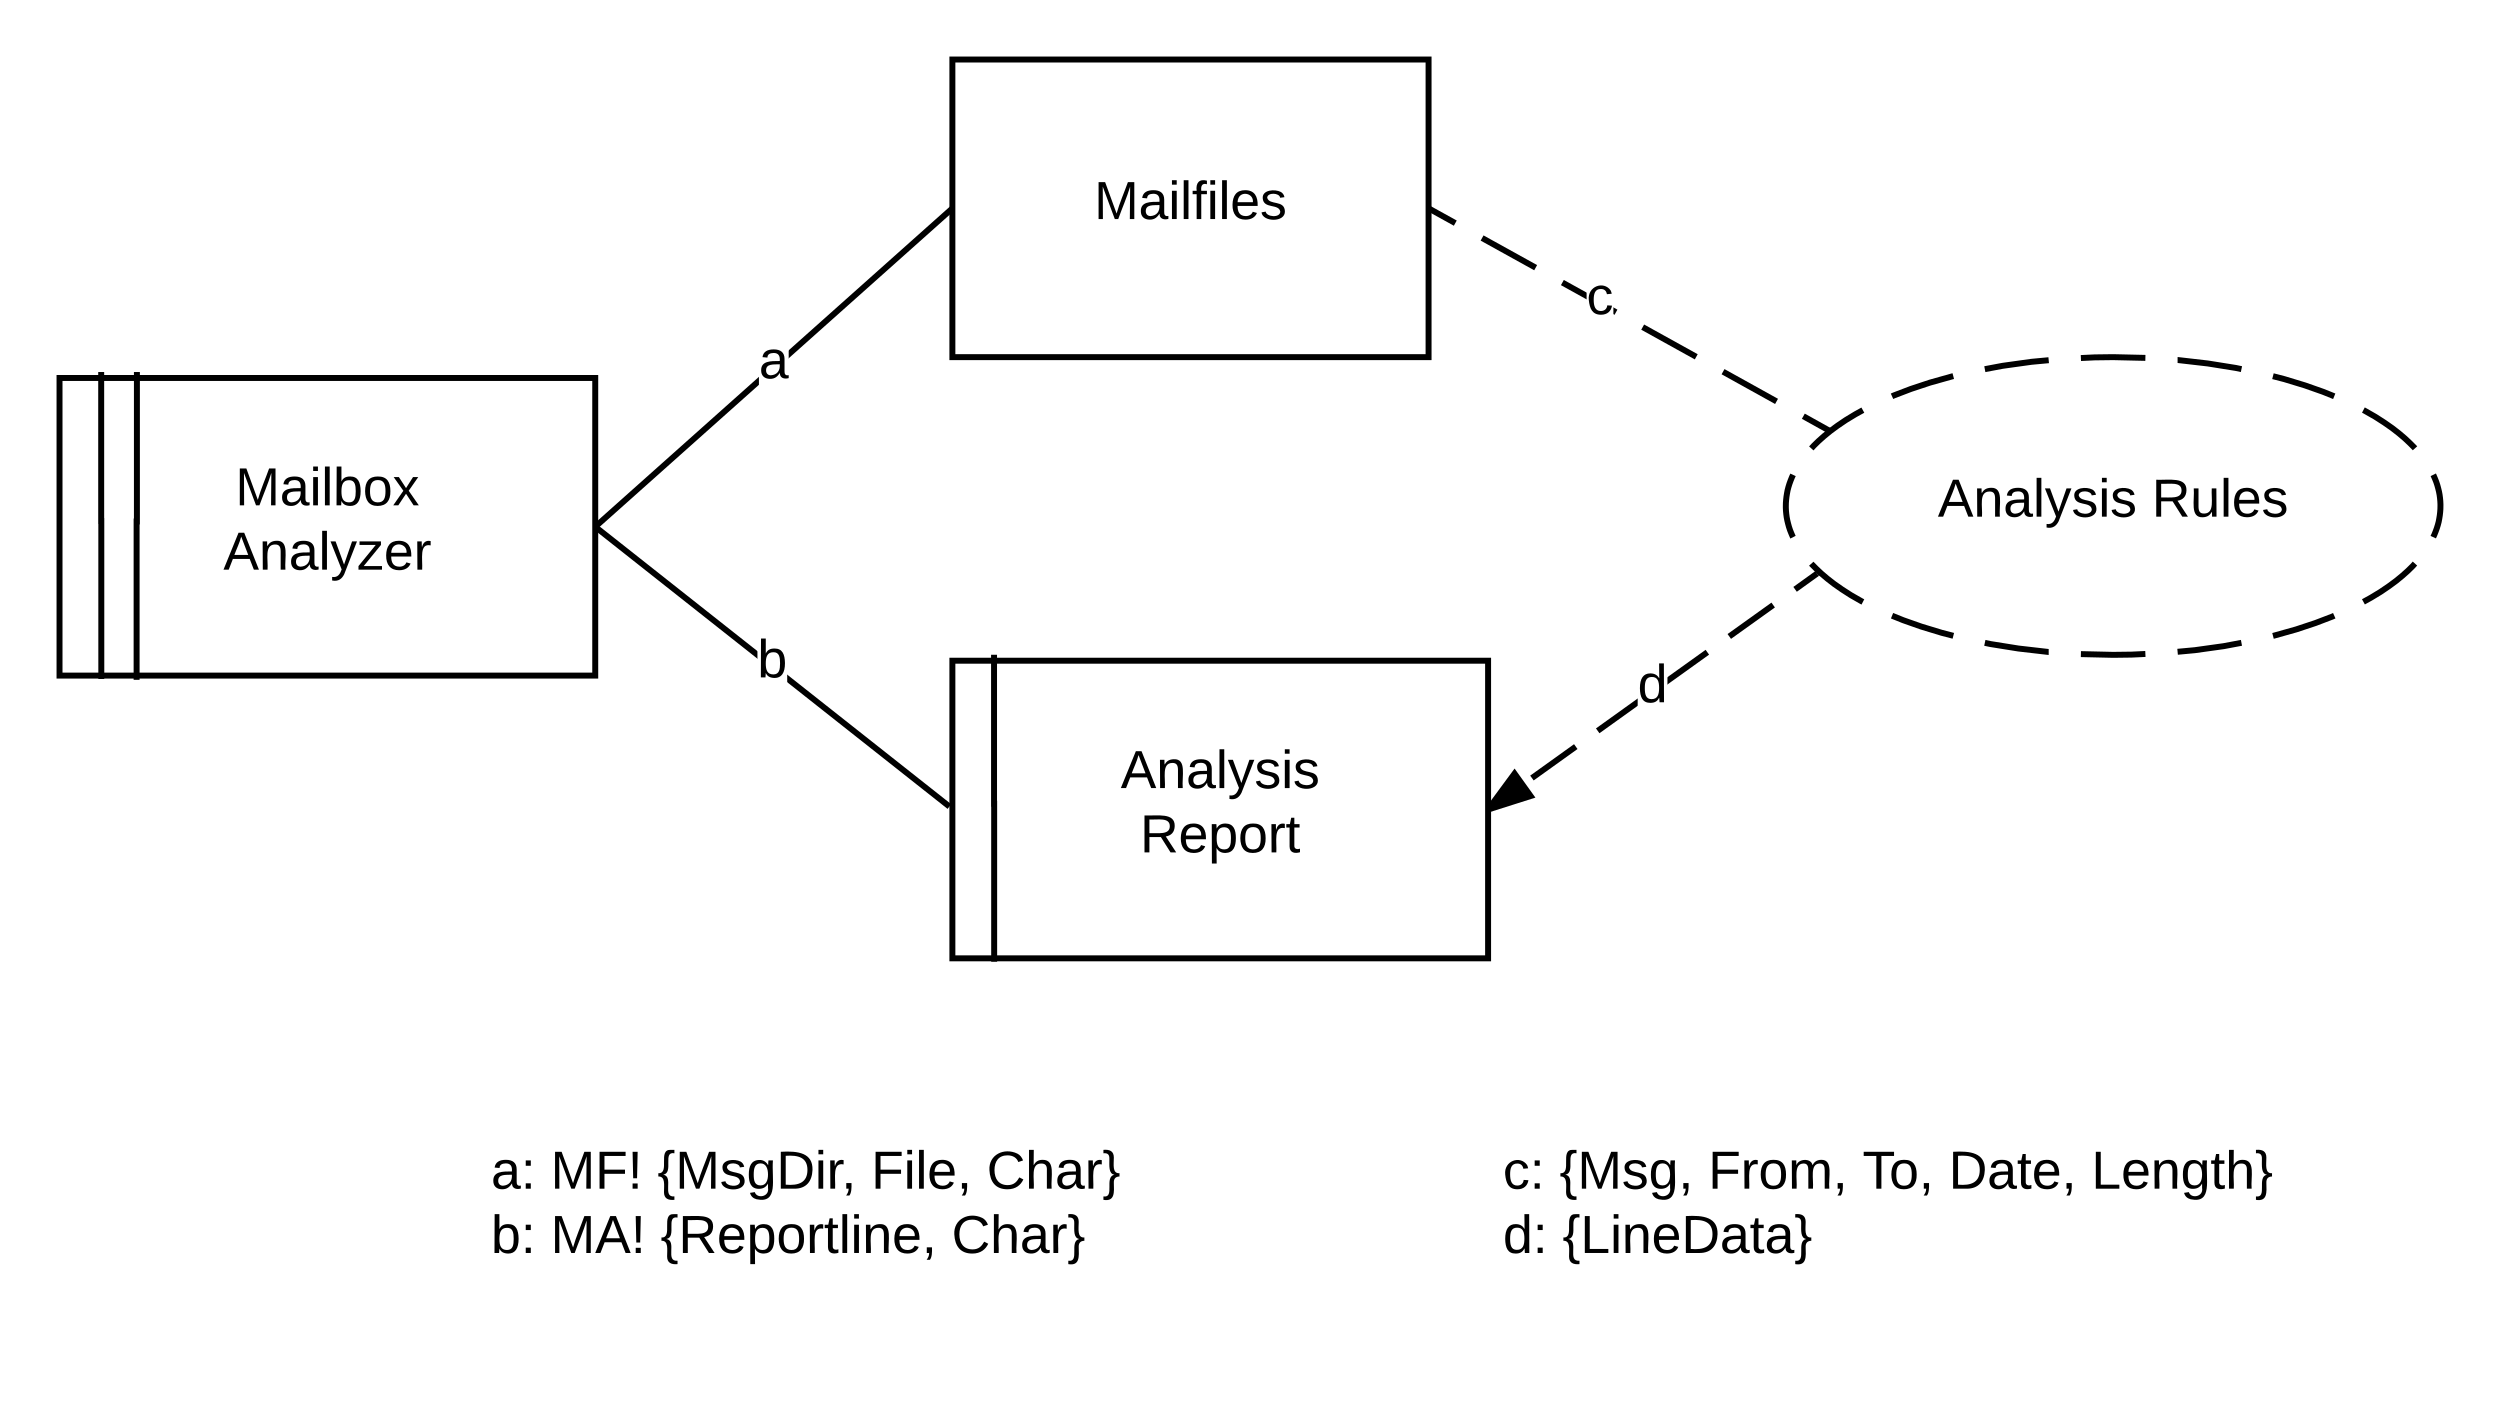
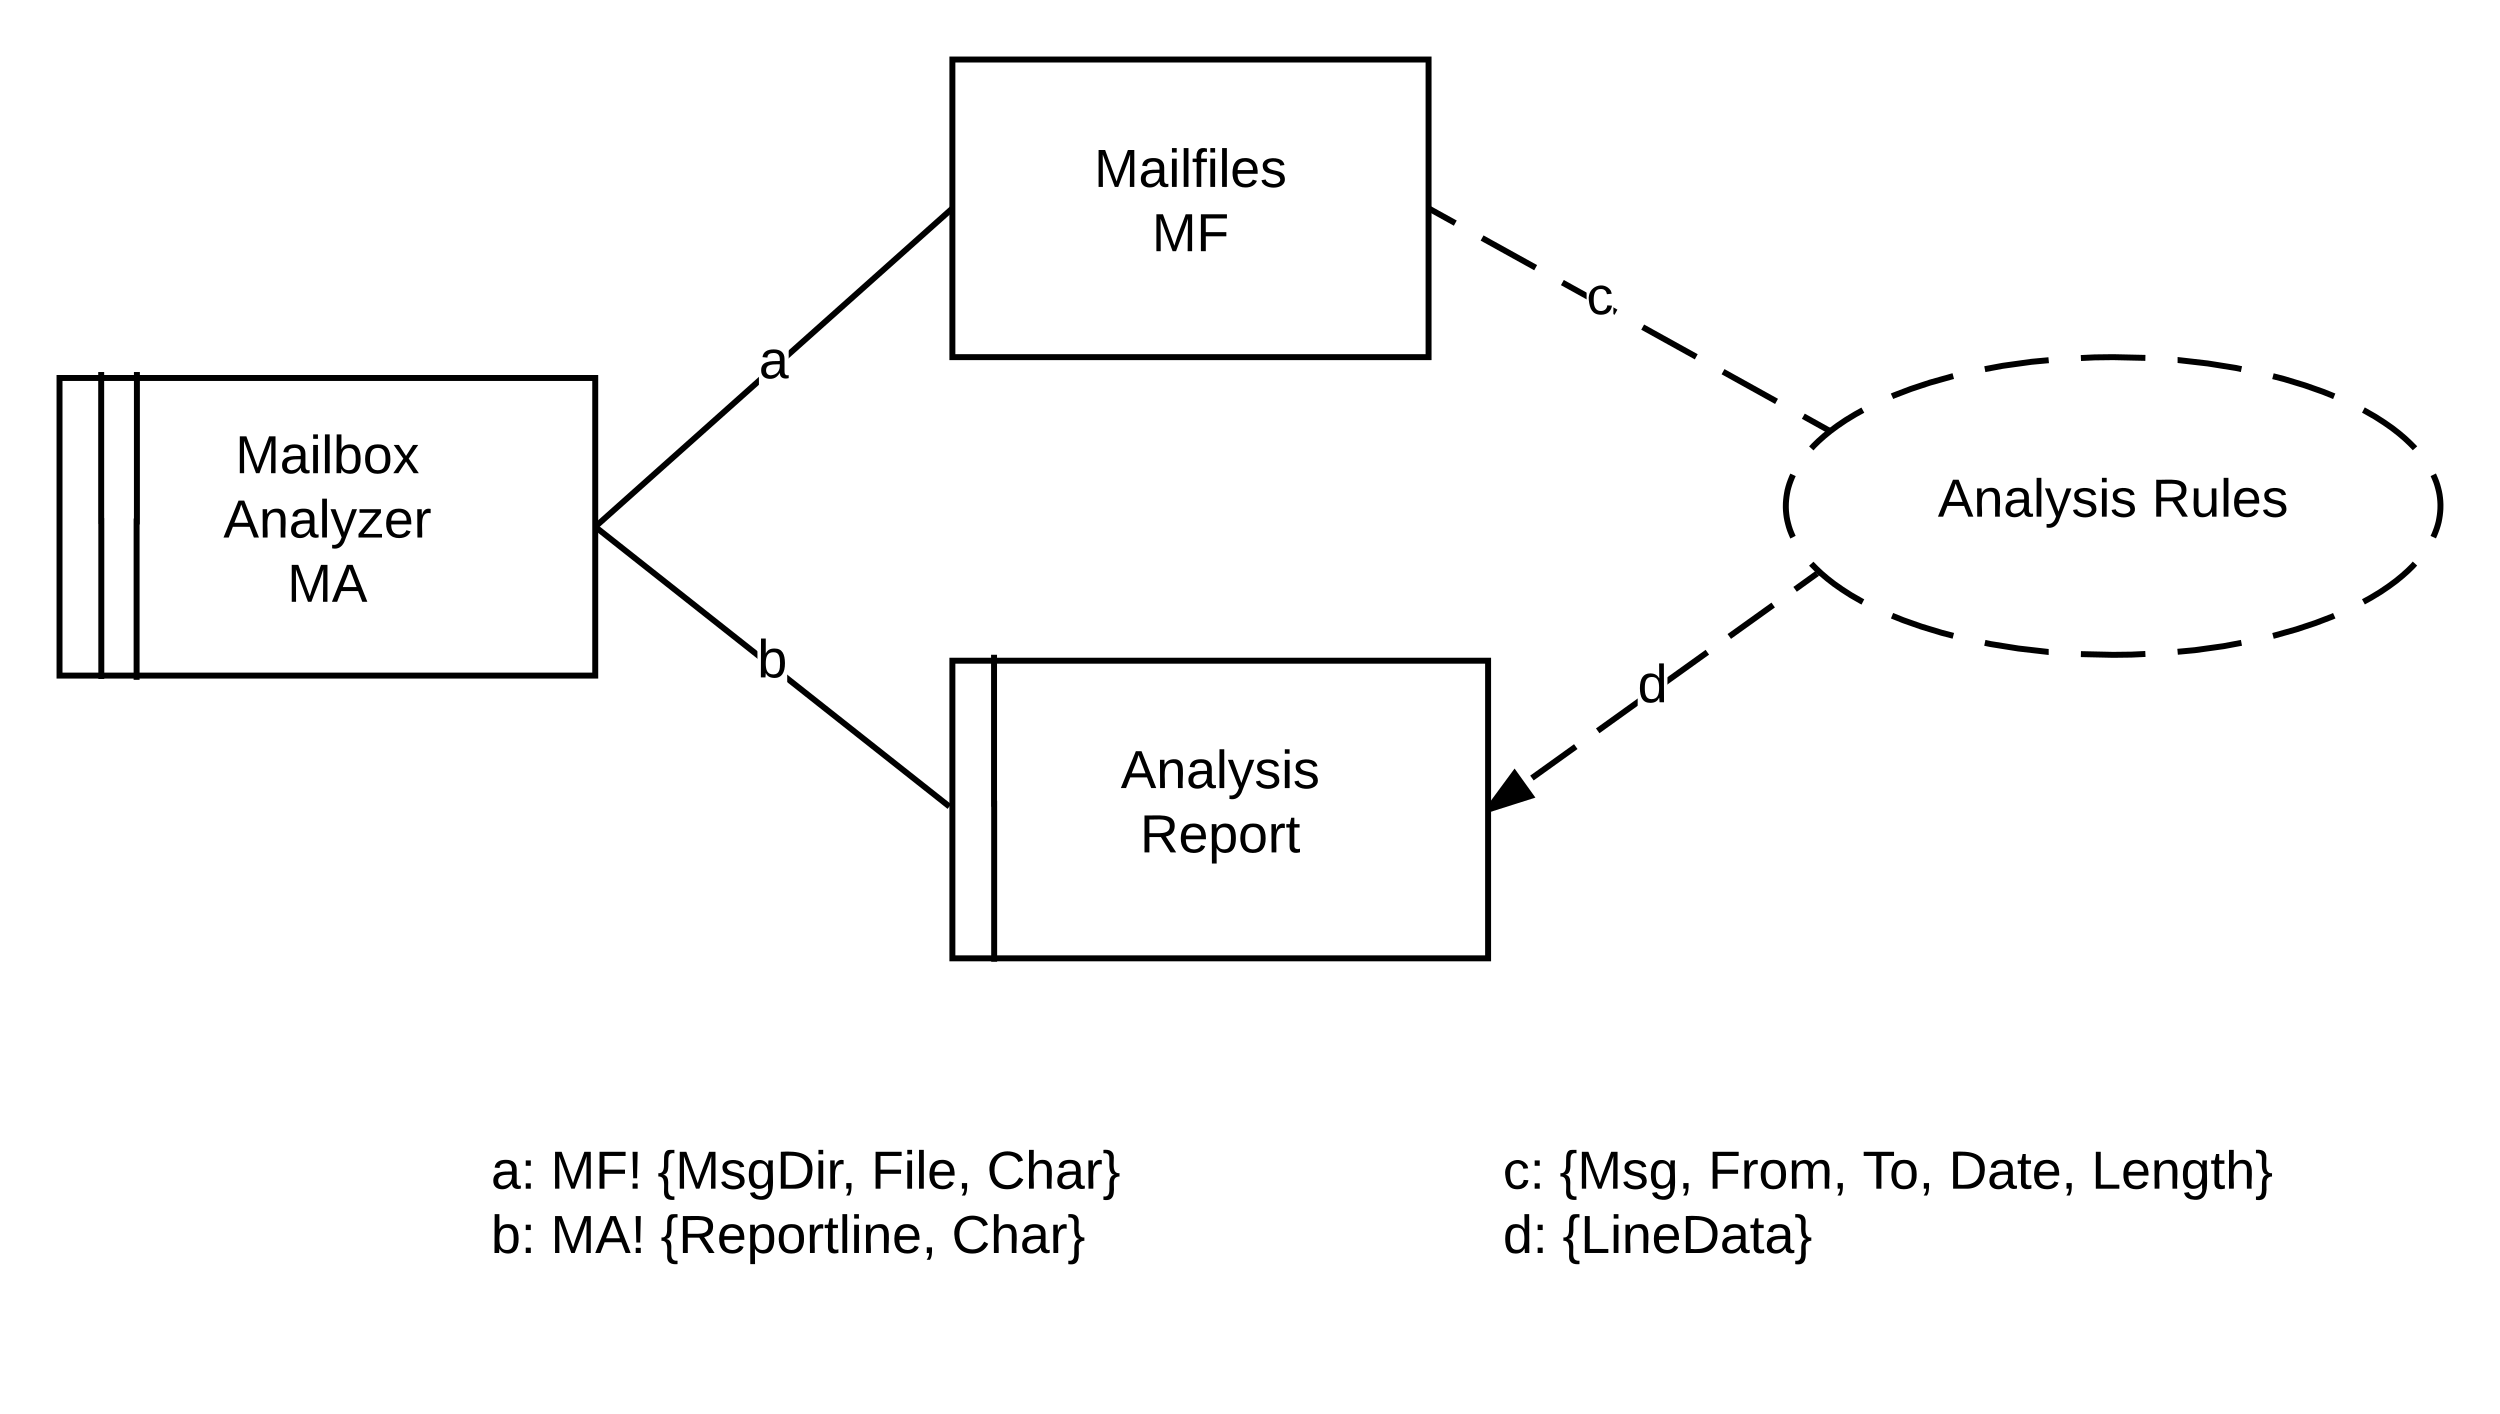
<svg xmlns="http://www.w3.org/2000/svg" xmlns:xlink="http://www.w3.org/1999/xlink" width="840" height="474.8">
  <g transform="translate(-100 -60)">
    <path d="M0 0h1360v1760H0z" fill="#fff" />
    <path d="M120 187h180v100H120z" stroke="#000" stroke-width="2" fill="#fff" />
-     <use xlink:href="#a" transform="matrix(1,0,0,1,125,192) translate(54.075 37.8)" />
-     <use xlink:href="#b" transform="matrix(1,0,0,1,125,192) translate(50.05 59.4)" />
+     <use xlink:href="#a" transform="matrix(1,0,0,1,125,192) translate(54.075 27)" />
+     <use xlink:href="#b" transform="matrix(1,0,0,1,125,192) translate(50.05 48.6)" />
+     <use xlink:href="#c" transform="matrix(1,0,0,1,125,192) translate(71.525 70.2)" />
    <path d="M145.9 285.42v-50.2h.1V185M145.9 285.42v3M134.04 285.13v-50.07H134V185M134.04 285.13v3" stroke="#000" stroke-width="2" fill="none" />
    <path d="M920 230c0 27.6-49.25 50-110 50s-110-22.4-110-50 49.25-50 110-50 110 22.4 110 50z" fill="#fff" />
    <path d="M911.43 249.36l-.8.88-1.6 1.57-1.85 1.65-2.1 1.72-2.44 1.8-2.8 1.9-3.23 1.96-2.5 1.38m-9.8 4.66l-.67.3-5.66 2.16-6.45 2.14-7.3 2.05-.5.13m-10.6 2.33l-5.96 1.12-9.7 1.35-5.8.54m-10.82.73l-4.63.22-6.2.08-10.84-.25m-10.82-.72h-.1l-10.08-1.16-9.38-1.5-1.9-.4m-10.58-2.37l-3.87-1-6.9-2.1-6.1-2.15-3.72-1.5m-9.8-4.63l-.5-.26-3.5-2-3.03-1.95-2.63-1.84-2.28-1.77-2-1.7-1.7-1.6-1.52-1.53-.18-.2m-6.14-8.9l-.05-.1-.5-1.16-.44-1.1-.37-1.12-.3-1.1-.26-1.07-.2-1.05-.14-1.06-.1-1.06-.05-1.05v-.6l.02-1.05.08-1.06.12-1.06.17-1.06.2-1.07.28-1.07.34-1.1.4-1.1.46-1.15.35-.76m6.14-8.88l.8-.88 1.6-1.57 1.85-1.65 2.1-1.72 2.44-1.8 2.8-1.9 3.23-1.96 2.5-1.38m9.8-4.66l.67-.3 5.66-2.16 6.45-2.14 7.3-2.05.5-.13m10.6-2.33l5.96-1.12 9.7-1.35 5.8-.54m10.82-.73l4.63-.22 6.2-.08 10.84.25m10.82.72h.1l10.08 1.16 9.38 1.5 1.9.4m10.58 2.37l3.87 1 6.9 2.1 6.1 2.15 3.72 1.5m9.8 4.63l.5.26 3.5 2 3.03 1.95 2.63 1.84 2.28 1.77 2 1.7 1.7 1.6 1.52 1.53.18.2m6.14 8.9l.05.1.5 1.16.44 1.1.37 1.12.3 1.1.26 1.07.2 1.05.14 1.06.1 1.06.05 1.05v.6l-.02 1.05-.08 1.06-.12 1.06-.17 1.06-.2 1.07-.28 1.07-.34 1.1-.4 1.1-.46 1.15-.35.76" stroke="#000" stroke-width="2" fill="none" />
-     <use xlink:href="#c" transform="matrix(1,0,0,1,705,185) translate(46.1 48.6)" />
-     <use xlink:href="#d" transform="matrix(1,0,0,1,705,185) translate(118 48.6)" />
+     <use xlink:href="#d" transform="matrix(1,0,0,1,705,185) translate(46.1 48.6)" />
+     <use xlink:href="#e" transform="matrix(1,0,0,1,705,185) translate(118 48.6)" />
    <path d="M420 130L300 237" stroke="#000" stroke-width="2" fill="none" />
    <path d="M420 130l-.67-.75.67-.6zM300.67 237.75l-.67.6V237z" />
    <path fill="#fff" d="M355 172.7h10v21.6h-10z" />
-     <use xlink:href="#e" transform="matrix(1,0,0,1,355,172.7) translate(0 14.4)" />
+     <use xlink:href="#f" transform="matrix(1,0,0,1,355,172.7) translate(0 14.4)" />
    <path d="M420 80h160v100H420z" stroke="#000" stroke-width="2" fill="#fff" />
-     <use xlink:href="#f" transform="matrix(1,0,0,1,425,85) translate(42.625 48.6)" />
+     <use xlink:href="#g" transform="matrix(1,0,0,1,425,85) translate(42.625 37.8)" />
+     <use xlink:href="#h" transform="matrix(1,0,0,1,425,85) translate(62.05 59.4)" />
    <path d="M714.9 204.85L580 130" fill="none" />
    <path d="M714.9 204.85l-8.98-5m-9-4.98l-17.98-9.98m-9-5l-18-9.98m-8.98-5l-18-9.97m-8.98-5l-18-9.97m-9-5L580 130" stroke="#000" stroke-width="2" fill="none" />
    <path d="M715.8 204.2l-.87.63-.02.02.5-.88zM580.5 129.13l-.5.87v-1.14z" />
    <path fill="#fff" d="M633.1 151.15h9v21.6h-9z" />
-     <use xlink:href="#g" transform="matrix(1,0,0,1,633.0859,151.1481) translate(0 14.4)" />
+     <use xlink:href="#i" transform="matrix(1,0,0,1,633.0859,151.1481) translate(0 14.4)" />
    <path d="M419 331l-119-94" stroke="#000" stroke-width="2" fill="none" />
    <path d="M300.62 236.22l-.62.78v-1.27z" />
    <path fill="#fff" d="M354.5 273.2h10v21.6h-10z" />
-     <use xlink:href="#h" transform="matrix(1,0,0,1,354.5,273.2) translate(0 14.4)" />
+     <use xlink:href="#j" transform="matrix(1,0,0,1,354.5,273.2) translate(0 14.4)" />
    <path d="M420 282h180v100H420z" stroke="#000" stroke-width="2" fill="#fff" />
-     <use xlink:href="#i" transform="matrix(1,0,0,1,425,287) translate(51.55 37.8)" />
-     <use xlink:href="#j" transform="matrix(1,0,0,1,425,287) translate(58.05 59.4)" />
+     <use xlink:href="#k" transform="matrix(1,0,0,1,425,287) translate(51.55 37.8)" />
+     <use xlink:href="#l" transform="matrix(1,0,0,1,425,287) translate(58.05 59.4)" />
    <path d="M434.04 380.13v-50.07H434V280M434.04 380.13v3" stroke="#000" stroke-width="2" fill="none" />
    <path d="M710.52 252.72L600 332" fill="none" />
    <path d="M710.52 252.72l-7.37 5.3m-7.36 5.27l-14.75 10.56m-7.37 5.3l-14.74 10.56m-7.36 5.28l-14.74 10.57m-7.37 5.3l-14.73 10.56m-7.37 5.28L600 332" stroke="#000" stroke-width="2" fill="none" />
    <path d="M711.97 252.7l.13.12-1 .72-1.16-1.63.66-.47zM614.3 327.45L600 332l8.9-12.08z" />
    <path d="M615.9 328l-15.9 5.05v-2.74l8.9-12.08zm-13.27 2.1l10.05-3.18-3.8-5.3z" />
    <path fill="#fff" d="M650.26 281.56h10v21.6h-10z" />
-     <use xlink:href="#k" transform="matrix(1,0,0,1,650.2608,281.5617) translate(0 14.4)" />
+     <use xlink:href="#m" transform="matrix(1,0,0,1,650.2608,281.5617) translate(0 14.4)" />
    <path d="M260 440h240v60H260z" fill="none" />
-     <use xlink:href="#l" transform="matrix(1,0,0,1,265,445) translate(0 14.4)" />
-     <use xlink:href="#m" transform="matrix(1,0,0,1,265,445) translate(20 14.4)" />
-     <use xlink:href="#n" transform="matrix(1,0,0,1,265,445) translate(55.9 14.4)" />
-     <use xlink:href="#o" transform="matrix(1,0,0,1,265,445) translate(127.7 14.4)" />
-     <use xlink:href="#p" transform="matrix(1,0,0,1,265,445) translate(166.55 14.4)" />
-     <use xlink:href="#q" transform="matrix(1,0,0,1,265,445) translate(0 36)" />
-     <use xlink:href="#r" transform="matrix(1,0,0,1,265,445) translate(20 36)" />
-     <use xlink:href="#s" transform="matrix(1,0,0,1,265,445) translate(56.95 36)" />
-     <use xlink:href="#t" transform="matrix(1,0,0,1,265,445) translate(154.75 36)" />
+     <g>
+       <use xlink:href="#n" transform="matrix(1,0,0,1,265,445) translate(0 14.4)" />
+       <use xlink:href="#o" transform="matrix(1,0,0,1,265,445) translate(20 14.4)" />
+       <use xlink:href="#p" transform="matrix(1,0,0,1,265,445) translate(55.9 14.4)" />
+       <use xlink:href="#q" transform="matrix(1,0,0,1,265,445) translate(127.7 14.4)" />
+       <use xlink:href="#r" transform="matrix(1,0,0,1,265,445) translate(166.55 14.4)" />
+       <use xlink:href="#s" transform="matrix(1,0,0,1,265,445) translate(0 36)" />
+       <use xlink:href="#t" transform="matrix(1,0,0,1,265,445) translate(20 36)" />
+       <use xlink:href="#u" transform="matrix(1,0,0,1,265,445) translate(56.95 36)" />
+       <use xlink:href="#v" transform="matrix(1,0,0,1,265,445) translate(154.75 36)" />
+     </g>
    <path d="M600 440h320v74.8H600z" fill="none" />
    <g>
-       <use xlink:href="#u" transform="matrix(1,0,0,1,605,445) translate(0 14.4)" />
-       <use xlink:href="#v" transform="matrix(1,0,0,1,605,445) translate(19 14.4)" />
-       <use xlink:href="#w" transform="matrix(1,0,0,1,605,445) translate(68.95 14.4)" />
-       <use xlink:href="#x" transform="matrix(1,0,0,1,605,445) translate(120.8 14.4)" />
-       <use xlink:href="#y" transform="matrix(1,0,0,1,605,445) translate(149.75 14.4)" />
-       <use xlink:href="#z" transform="matrix(1,0,0,1,605,445) translate(197.7 14.4)" />
-       <use xlink:href="#A" transform="matrix(1,0,0,1,605,445) translate(0 36)" />
-       <use xlink:href="#B" transform="matrix(1,0,0,1,605,445) translate(20 36)" />
+       <use xlink:href="#w" transform="matrix(1,0,0,1,605,445) translate(0 14.4)" />
+       <use xlink:href="#x" transform="matrix(1,0,0,1,605,445) translate(19 14.4)" />
+       <use xlink:href="#y" transform="matrix(1,0,0,1,605,445) translate(68.95 14.4)" />
+       <use xlink:href="#z" transform="matrix(1,0,0,1,605,445) translate(120.8 14.4)" />
+       <use xlink:href="#A" transform="matrix(1,0,0,1,605,445) translate(149.75 14.4)" />
+       <use xlink:href="#B" transform="matrix(1,0,0,1,605,445) translate(197.7 14.4)" />
+       <use xlink:href="#C" transform="matrix(1,0,0,1,605,445) translate(0 36)" />
+       <use xlink:href="#D" transform="matrix(1,0,0,1,605,445) translate(20 36)" />
    </g>
    <defs>
-       <path d="M240 0l2-218c-23 76-54 145-80 218h-23L58-218 59 0H30v-248h44l77 211c21-75 51-140 76-211h43V0h-30" id="C" />
-       <path d="M141-36C126-15 110 5 73 4 37 3 15-17 15-53c-1-64 63-63 125-63 3-35-9-54-41-54-24 1-41 7-42 31l-33-3c5-37 33-52 76-52 45 0 72 20 72 64v82c-1 20 7 32 28 27v20c-31 9-61-2-59-35zM48-53c0 20 12 33 32 33 41-3 63-29 60-74-43 2-92-5-92 41" id="D" />
-       <path d="M24-231v-30h32v30H24zM24 0v-190h32V0H24" id="E" />
-       <path d="M24 0v-261h32V0H24" id="F" />
-       <path d="M115-194c53 0 69 39 70 98 0 66-23 100-70 100C84 3 66-7 56-30L54 0H23l1-261h32v101c10-23 28-34 59-34zm-8 174c40 0 45-34 45-75 0-40-5-75-45-74-42 0-51 32-51 76 0 43 10 73 51 73" id="G" />
-       <path d="M100-194c62-1 85 37 85 99 1 63-27 99-86 99S16-35 15-95c0-66 28-99 85-99zM99-20c44 1 53-31 53-75 0-43-8-75-51-75s-53 32-53 75 10 74 51 75" id="H" />
-       <path d="M141 0L90-78 38 0H4l68-98-65-92h35l48 74 47-74h35l-64 92 68 98h-35" id="I" />
+       <path d="M240 0l2-218c-23 76-54 145-80 218h-23L58-218 59 0H30v-248h44l77 211c21-75 51-140 76-211h43V0h-30" id="E" />
+       <path d="M141-36C126-15 110 5 73 4 37 3 15-17 15-53c-1-64 63-63 125-63 3-35-9-54-41-54-24 1-41 7-42 31l-33-3c5-37 33-52 76-52 45 0 72 20 72 64v82c-1 20 7 32 28 27v20c-31 9-61-2-59-35zM48-53c0 20 12 33 32 33 41-3 63-29 60-74-43 2-92-5-92 41" id="F" />
+       <path d="M24-231v-30h32v30H24zM24 0v-190h32V0H24" id="G" />
+       <path d="M24 0v-261h32V0H24" id="H" />
+       <path d="M115-194c53 0 69 39 70 98 0 66-23 100-70 100C84 3 66-7 56-30L54 0H23l1-261h32v101c10-23 28-34 59-34zm-8 174c40 0 45-34 45-75 0-40-5-75-45-74-42 0-51 32-51 76 0 43 10 73 51 73" id="I" />
+       <path d="M100-194c62-1 85 37 85 99 1 63-27 99-86 99S16-35 15-95c0-66 28-99 85-99zM99-20c44 1 53-31 53-75 0-43-8-75-51-75s-53 32-53 75 10 74 51 75" id="J" />
+       <path d="M141 0L90-78 38 0H4l68-98-65-92h35l48 74 47-74h35l-64 92 68 98h-35" id="K" />
      <g id="a">
-         <use transform="matrix(0.05,0,0,0.05,0,0)" xlink:href="#C" />
-         <use transform="matrix(0.05,0,0,0.05,14.95,0)" xlink:href="#D" />
-         <use transform="matrix(0.05,0,0,0.05,24.95,0)" xlink:href="#E" />
-         <use transform="matrix(0.05,0,0,0.05,28.9,0)" xlink:href="#F" />
-         <use transform="matrix(0.05,0,0,0.05,32.85,0)" xlink:href="#G" />
-         <use transform="matrix(0.05,0,0,0.05,42.85,0)" xlink:href="#H" />
-         <use transform="matrix(0.05,0,0,0.05,52.85,0)" xlink:href="#I" />
-       </g>
-       <path d="M205 0l-28-72H64L36 0H1l101-248h38L239 0h-34zm-38-99l-47-123c-12 45-31 82-46 123h93" id="J" />
-       <path d="M117-194c89-4 53 116 60 194h-32v-121c0-31-8-49-39-48C34-167 62-67 57 0H25l-1-190h30c1 10-1 24 2 32 11-22 29-35 61-36" id="K" />
-       <path d="M179-190L93 31C79 59 56 82 12 73V49c39 6 53-20 64-50L1-190h34L92-34l54-156h33" id="L" />
-       <path d="M9 0v-24l116-142H16v-24h144v24L44-24h123V0H9" id="M" />
-       <path d="M100-194c63 0 86 42 84 106H49c0 40 14 67 53 68 26 1 43-12 49-29l28 8c-11 28-37 45-77 45C44 4 14-33 15-96c1-61 26-98 85-98zm52 81c6-60-76-77-97-28-3 7-6 17-6 28h103" id="N" />
-       <path d="M114-163C36-179 61-72 57 0H25l-1-190h30c1 12-1 29 2 39 6-27 23-49 58-41v29" id="O" />
+         <use transform="matrix(0.05,0,0,0.05,0,0)" xlink:href="#E" />
+         <use transform="matrix(0.05,0,0,0.05,14.95,0)" xlink:href="#F" />
+         <use transform="matrix(0.05,0,0,0.05,24.95,0)" xlink:href="#G" />
+         <use transform="matrix(0.05,0,0,0.05,28.9,0)" xlink:href="#H" />
+         <use transform="matrix(0.05,0,0,0.05,32.85,0)" xlink:href="#I" />
+         <use transform="matrix(0.05,0,0,0.05,42.85,0)" xlink:href="#J" />
+         <use transform="matrix(0.05,0,0,0.05,52.85,0)" xlink:href="#K" />
+       </g>
+       <path d="M205 0l-28-72H64L36 0H1l101-248h38L239 0h-34zm-38-99l-47-123c-12 45-31 82-46 123h93" id="L" />
+       <path d="M117-194c89-4 53 116 60 194h-32v-121c0-31-8-49-39-48C34-167 62-67 57 0H25l-1-190h30c1 10-1 24 2 32 11-22 29-35 61-36" id="M" />
+       <path d="M179-190L93 31C79 59 56 82 12 73V49c39 6 53-20 64-50L1-190h34L92-34l54-156h33" id="N" />
+       <path d="M9 0v-24l116-142H16v-24h144v24L44-24h123V0H9" id="O" />
+       <path d="M100-194c63 0 86 42 84 106H49c0 40 14 67 53 68 26 1 43-12 49-29l28 8c-11 28-37 45-77 45C44 4 14-33 15-96c1-61 26-98 85-98zm52 81c6-60-76-77-97-28-3 7-6 17-6 28h103" id="P" />
+       <path d="M114-163C36-179 61-72 57 0H25l-1-190h30c1 12-1 29 2 39 6-27 23-49 58-41v29" id="Q" />
      <g id="b">
-         <use transform="matrix(0.05,0,0,0.05,0,0)" xlink:href="#J" />
-         <use transform="matrix(0.05,0,0,0.05,12,0)" xlink:href="#K" />
-         <use transform="matrix(0.05,0,0,0.05,22,0)" xlink:href="#D" />
-         <use transform="matrix(0.05,0,0,0.05,32,0)" xlink:href="#F" />
-         <use transform="matrix(0.05,0,0,0.05,35.95,0)" xlink:href="#L" />
-         <use transform="matrix(0.05,0,0,0.05,44.95,0)" xlink:href="#M" />
-         <use transform="matrix(0.05,0,0,0.05,53.95,0)" xlink:href="#N" />
-         <use transform="matrix(0.05,0,0,0.05,63.95,0)" xlink:href="#O" />
-       </g>
-       <path d="M135-143c-3-34-86-38-87 0 15 53 115 12 119 90S17 21 10-45l28-5c4 36 97 45 98 0-10-56-113-15-118-90-4-57 82-63 122-42 12 7 21 19 24 35" id="P" />
+         <use transform="matrix(0.05,0,0,0.05,0,0)" xlink:href="#L" />
+         <use transform="matrix(0.05,0,0,0.05,12,0)" xlink:href="#M" />
+         <use transform="matrix(0.05,0,0,0.05,22,0)" xlink:href="#F" />
+         <use transform="matrix(0.05,0,0,0.05,32,0)" xlink:href="#H" />
+         <use transform="matrix(0.05,0,0,0.05,35.95,0)" xlink:href="#N" />
+         <use transform="matrix(0.05,0,0,0.05,44.95,0)" xlink:href="#O" />
+         <use transform="matrix(0.05,0,0,0.05,53.95,0)" xlink:href="#P" />
+         <use transform="matrix(0.05,0,0,0.05,63.95,0)" xlink:href="#Q" />
+       </g>
      <g id="c">
-         <use transform="matrix(0.05,0,0,0.05,0,0)" xlink:href="#J" />
-         <use transform="matrix(0.05,0,0,0.05,12,0)" xlink:href="#K" />
-         <use transform="matrix(0.05,0,0,0.05,22,0)" xlink:href="#D" />
-         <use transform="matrix(0.05,0,0,0.05,32,0)" xlink:href="#F" />
-         <use transform="matrix(0.05,0,0,0.05,35.95,0)" xlink:href="#L" />
-         <use transform="matrix(0.05,0,0,0.05,44.95,0)" xlink:href="#P" />
-         <use transform="matrix(0.05,0,0,0.05,53.95,0)" xlink:href="#E" />
-         <use transform="matrix(0.05,0,0,0.05,57.9,0)" xlink:href="#P" />
-       </g>
-       <path d="M233-177c-1 41-23 64-60 70L243 0h-38l-65-103H63V0H30v-248c88 3 205-21 203 71zM63-129c60-2 137 13 137-47 0-61-80-42-137-45v92" id="Q" />
-       <path d="M84 4C-5 8 30-112 23-190h32v120c0 31 7 50 39 49 72-2 45-101 50-169h31l1 190h-30c-1-10 1-25-2-33-11 22-28 36-60 37" id="R" />
+         <use transform="matrix(0.05,0,0,0.05,0,0)" xlink:href="#E" />
+         <use transform="matrix(0.05,0,0,0.05,14.95,0)" xlink:href="#L" />
+       </g>
+       <path d="M135-143c-3-34-86-38-87 0 15 53 115 12 119 90S17 21 10-45l28-5c4 36 97 45 98 0-10-56-113-15-118-90-4-57 82-63 122-42 12 7 21 19 24 35" id="R" />
      <g id="d">
-         <use transform="matrix(0.05,0,0,0.05,0,0)" xlink:href="#Q" />
-         <use transform="matrix(0.05,0,0,0.05,12.95,0)" xlink:href="#R" />
+         <use transform="matrix(0.05,0,0,0.05,0,0)" xlink:href="#L" />
+         <use transform="matrix(0.05,0,0,0.05,12,0)" xlink:href="#M" />
+         <use transform="matrix(0.05,0,0,0.05,22,0)" xlink:href="#F" />
+         <use transform="matrix(0.05,0,0,0.05,32,0)" xlink:href="#H" />
+         <use transform="matrix(0.05,0,0,0.05,35.95,0)" xlink:href="#N" />
+         <use transform="matrix(0.05,0,0,0.05,44.95,0)" xlink:href="#R" />
+         <use transform="matrix(0.05,0,0,0.05,53.95,0)" xlink:href="#G" />
+         <use transform="matrix(0.05,0,0,0.05,57.9,0)" xlink:href="#R" />
+       </g>
+       <path d="M233-177c-1 41-23 64-60 70L243 0h-38l-65-103H63V0H30v-248c88 3 205-21 203 71zM63-129c60-2 137 13 137-47 0-61-80-42-137-45v92" id="S" />
+       <path d="M84 4C-5 8 30-112 23-190h32v120c0 31 7 50 39 49 72-2 45-101 50-169h31l1 190h-30c-1-10 1-25-2-33-11 22-28 36-60 37" id="T" />
+       <g id="e">
+         <use transform="matrix(0.05,0,0,0.05,0,0)" xlink:href="#S" />
+         <use transform="matrix(0.05,0,0,0.05,12.95,0)" xlink:href="#T" />
+         <use transform="matrix(0.05,0,0,0.05,22.95,0)" xlink:href="#H" />
+         <use transform="matrix(0.05,0,0,0.05,26.9,0)" xlink:href="#P" />
+         <use transform="matrix(0.05,0,0,0.05,36.9,0)" xlink:href="#R" />
+       </g>
+       <use transform="matrix(0.05,0,0,0.05,0,0)" xlink:href="#F" id="f" />
+       <path d="M101-234c-31-9-42 10-38 44h38v23H63V0H32v-167H5v-23h27c-7-52 17-82 69-68v24" id="U" />
+       <g id="g">
+         <use transform="matrix(0.05,0,0,0.05,0,0)" xlink:href="#E" />
+         <use transform="matrix(0.05,0,0,0.05,14.95,0)" xlink:href="#F" />
+         <use transform="matrix(0.05,0,0,0.05,24.95,0)" xlink:href="#G" />
+         <use transform="matrix(0.05,0,0,0.05,28.9,0)" xlink:href="#H" />
+         <use transform="matrix(0.05,0,0,0.05,32.85,0)" xlink:href="#U" />
+         <use transform="matrix(0.05,0,0,0.05,37.85,0)" xlink:href="#G" />
+         <use transform="matrix(0.05,0,0,0.05,41.8,0)" xlink:href="#H" />
+         <use transform="matrix(0.05,0,0,0.05,45.75,0)" xlink:href="#P" />
+         <use transform="matrix(0.05,0,0,0.05,55.75,0)" xlink:href="#R" />
+       </g>
+       <path d="M63-220v92h138v28H63V0H30v-248h175v28H63" id="V" />
+       <g id="h">
+         <use transform="matrix(0.05,0,0,0.05,0,0)" xlink:href="#E" />
+         <use transform="matrix(0.05,0,0,0.05,14.95,0)" xlink:href="#V" />
+       </g>
+       <path d="M96-169c-40 0-48 33-48 73s9 75 48 75c24 0 41-14 43-38l32 2c-6 37-31 61-74 61-59 0-76-41-82-99-10-93 101-131 147-64 4 7 5 14 7 22l-32 3c-4-21-16-35-41-35" id="W" />
+       <use transform="matrix(0.05,0,0,0.05,0,0)" xlink:href="#W" id="i" />
+       <use transform="matrix(0.05,0,0,0.05,0,0)" xlink:href="#I" id="j" />
+       <g id="k">
+         <use transform="matrix(0.05,0,0,0.05,0,0)" xlink:href="#L" />
+         <use transform="matrix(0.05,0,0,0.05,12,0)" xlink:href="#M" />
+         <use transform="matrix(0.05,0,0,0.05,22,0)" xlink:href="#F" />
+         <use transform="matrix(0.05,0,0,0.05,32,0)" xlink:href="#H" />
+         <use transform="matrix(0.05,0,0,0.05,35.95,0)" xlink:href="#N" />
+         <use transform="matrix(0.05,0,0,0.05,44.95,0)" xlink:href="#R" />
+         <use transform="matrix(0.05,0,0,0.05,53.95,0)" xlink:href="#G" />
+         <use transform="matrix(0.05,0,0,0.05,57.9,0)" xlink:href="#R" />
+       </g>
+       <path d="M115-194c55 1 70 41 70 98S169 2 115 4C84 4 66-9 55-30l1 105H24l-1-265h31l2 30c10-21 28-34 59-34zm-8 174c40 0 45-34 45-75s-6-73-45-74c-42 0-51 32-51 76 0 43 10 73 51 73" id="X" />
+       <path d="M59-47c-2 24 18 29 38 22v24C64 9 27 4 27-40v-127H5v-23h24l9-43h21v43h35v23H59v120" id="Y" />
+       <g id="l">
+         <use transform="matrix(0.05,0,0,0.05,0,0)" xlink:href="#S" />
+         <use transform="matrix(0.05,0,0,0.05,12.95,0)" xlink:href="#P" />
+         <use transform="matrix(0.05,0,0,0.05,22.95,0)" xlink:href="#X" />
+         <use transform="matrix(0.05,0,0,0.05,32.95,0)" xlink:href="#J" />
+         <use transform="matrix(0.05,0,0,0.05,42.95,0)" xlink:href="#Q" />
+         <use transform="matrix(0.05,0,0,0.05,48.9,0)" xlink:href="#Y" />
+       </g>
+       <path d="M85-194c31 0 48 13 60 33l-1-100h32l1 261h-30c-2-10 0-23-3-31C134-8 116 4 85 4 32 4 16-35 15-94c0-66 23-100 70-100zm9 24c-40 0-46 34-46 75 0 40 6 74 45 74 42 0 51-32 51-76 0-42-9-74-50-73" id="Z" />
+       <use transform="matrix(0.05,0,0,0.05,0,0)" xlink:href="#Z" id="m" />
+       <path d="M33-154v-36h34v36H33zM33 0v-36h34V0H33" id="aa" />
+       <g id="n">
+         <use transform="matrix(0.05,0,0,0.05,0,0)" xlink:href="#F" />
+         <use transform="matrix(0.05,0,0,0.05,10,0)" xlink:href="#aa" />
+       </g>
+       <path d="M63-70H37l-4-178h34zM33 0v-35h34V0H33" id="ab" />
+       <g id="o">
+         <use transform="matrix(0.05,0,0,0.05,0,0)" xlink:href="#E" />
+         <use transform="matrix(0.05,0,0,0.05,14.95,0)" xlink:href="#V" />
+         <use transform="matrix(0.05,0,0,0.05,25.9,0)" xlink:href="#ab" />
+       </g>
+       <path d="M39-94c74 12-11 154 75 146v23c-44 4-70-10-70-52C44-23 55-84 6-82v-22c81 4-7-162 84-157h24v23c-82-15-2 131-75 144" id="ac" />
+       <path d="M177-190C167-65 218 103 67 71c-23-6-38-20-44-43l32-5c15 47 100 32 89-28v-30C133-14 115 1 83 1 29 1 15-40 15-95c0-56 16-97 71-98 29-1 48 16 59 35 1-10 0-23 2-32h30zM94-22c36 0 50-32 50-73 0-42-14-75-50-75-39 0-46 34-46 75s6 73 46 73" id="ad" />
+       <path d="M30-248c118-7 216 8 213 122C240-48 200 0 122 0H30v-248zM63-27c89 8 146-16 146-99s-60-101-146-95v194" id="ae" />
+       <path d="M68-38c1 34 0 65-14 84H32c9-13 17-26 17-46H33v-38h35" id="af" />
+       <g id="p">
+         <use transform="matrix(0.05,0,0,0.05,0,0)" xlink:href="#ac" />
+         <use transform="matrix(0.05,0,0,0.05,6,0)" xlink:href="#E" />
+         <use transform="matrix(0.05,0,0,0.05,20.95,0)" xlink:href="#R" />
+         <use transform="matrix(0.05,0,0,0.05,29.95,0)" xlink:href="#ad" />
+         <use transform="matrix(0.05,0,0,0.05,39.95,0)" xlink:href="#ae" />
+         <use transform="matrix(0.05,0,0,0.05,52.9,0)" xlink:href="#G" />
+         <use transform="matrix(0.05,0,0,0.05,56.85,0)" xlink:href="#Q" />
+         <use transform="matrix(0.05,0,0,0.05,61.8,0)" xlink:href="#af" />
+       </g>
+       <g id="q">
+         <use transform="matrix(0.05,0,0,0.05,0,0)" xlink:href="#V" />
+         <use transform="matrix(0.05,0,0,0.05,10.95,0)" xlink:href="#G" />
+         <use transform="matrix(0.05,0,0,0.05,14.9,0)" xlink:href="#H" />
+         <use transform="matrix(0.05,0,0,0.05,18.85,0)" xlink:href="#P" />
+         <use transform="matrix(0.05,0,0,0.05,28.85,0)" xlink:href="#af" />
+       </g>
+       <path d="M212-179c-10-28-35-45-73-45-59 0-87 40-87 99 0 60 29 101 89 101 43 0 62-24 78-52l27 14C228-24 195 4 139 4 59 4 22-46 18-125c-6-104 99-153 187-111 19 9 31 26 39 46" id="ag" />
+       <path d="M106-169C34-169 62-67 57 0H25v-261h32l-1 103c12-21 28-36 61-36 89 0 53 116 60 194h-32v-121c2-32-8-49-39-48" id="ah" />
+       <path d="M76-40C78 24 84 88 6 75V52C86 64 9-79 80-94c-40-6-34-59-34-106 1-29-11-41-40-38v-23c44-4 70 10 70 52 0 47-12 108 38 105v22c-26 1-39 14-38 42" id="ai" />
+       <g id="r">
+         <use transform="matrix(0.05,0,0,0.05,0,0)" xlink:href="#ag" />
+         <use transform="matrix(0.05,0,0,0.05,12.95,0)" xlink:href="#ah" />
        <use transform="matrix(0.05,0,0,0.05,22.95,0)" xlink:href="#F" />
-         <use transform="matrix(0.05,0,0,0.05,26.9,0)" xlink:href="#N" />
-         <use transform="matrix(0.05,0,0,0.05,36.9,0)" xlink:href="#P" />
-       </g>
-       <use transform="matrix(0.05,0,0,0.05,0,0)" xlink:href="#D" id="e" />
-       <path d="M101-234c-31-9-42 10-38 44h38v23H63V0H32v-167H5v-23h27c-7-52 17-82 69-68v24" id="S" />
-       <g id="f">
-         <use transform="matrix(0.05,0,0,0.05,0,0)" xlink:href="#C" />
-         <use transform="matrix(0.05,0,0,0.05,14.95,0)" xlink:href="#D" />
-         <use transform="matrix(0.05,0,0,0.05,24.95,0)" xlink:href="#E" />
-         <use transform="matrix(0.05,0,0,0.05,28.9,0)" xlink:href="#F" />
-         <use transform="matrix(0.05,0,0,0.05,32.85,0)" xlink:href="#S" />
-         <use transform="matrix(0.05,0,0,0.05,37.85,0)" xlink:href="#E" />
-         <use transform="matrix(0.05,0,0,0.05,41.8,0)" xlink:href="#F" />
-         <use transform="matrix(0.05,0,0,0.05,45.75,0)" xlink:href="#N" />
-         <use transform="matrix(0.05,0,0,0.05,55.75,0)" xlink:href="#P" />
-       </g>
-       <path d="M96-169c-40 0-48 33-48 73s9 75 48 75c24 0 41-14 43-38l32 2c-6 37-31 61-74 61-59 0-76-41-82-99-10-93 101-131 147-64 4 7 5 14 7 22l-32 3c-4-21-16-35-41-35" id="T" />
-       <use transform="matrix(0.05,0,0,0.05,0,0)" xlink:href="#T" id="g" />
-       <use transform="matrix(0.05,0,0,0.05,0,0)" xlink:href="#G" id="h" />
-       <g id="i">
-         <use transform="matrix(0.05,0,0,0.05,0,0)" xlink:href="#J" />
-         <use transform="matrix(0.05,0,0,0.05,12,0)" xlink:href="#K" />
-         <use transform="matrix(0.05,0,0,0.05,22,0)" xlink:href="#D" />
-         <use transform="matrix(0.05,0,0,0.05,32,0)" xlink:href="#F" />
-         <use transform="matrix(0.05,0,0,0.05,35.95,0)" xlink:href="#L" />
-         <use transform="matrix(0.05,0,0,0.05,44.95,0)" xlink:href="#P" />
-         <use transform="matrix(0.05,0,0,0.05,53.95,0)" xlink:href="#E" />
-         <use transform="matrix(0.05,0,0,0.05,57.9,0)" xlink:href="#P" />
-       </g>
-       <path d="M115-194c55 1 70 41 70 98S169 2 115 4C84 4 66-9 55-30l1 105H24l-1-265h31l2 30c10-21 28-34 59-34zm-8 174c40 0 45-34 45-75s-6-73-45-74c-42 0-51 32-51 76 0 43 10 73 51 73" id="U" />
-       <path d="M59-47c-2 24 18 29 38 22v24C64 9 27 4 27-40v-127H5v-23h24l9-43h21v43h35v23H59v120" id="V" />
-       <g id="j">
-         <use transform="matrix(0.05,0,0,0.05,0,0)" xlink:href="#Q" />
-         <use transform="matrix(0.05,0,0,0.05,12.95,0)" xlink:href="#N" />
-         <use transform="matrix(0.05,0,0,0.05,22.95,0)" xlink:href="#U" />
-         <use transform="matrix(0.05,0,0,0.05,32.95,0)" xlink:href="#H" />
-         <use transform="matrix(0.05,0,0,0.05,42.95,0)" xlink:href="#O" />
-         <use transform="matrix(0.05,0,0,0.05,48.9,0)" xlink:href="#V" />
-       </g>
-       <path d="M85-194c31 0 48 13 60 33l-1-100h32l1 261h-30c-2-10 0-23-3-31C134-8 116 4 85 4 32 4 16-35 15-94c0-66 23-100 70-100zm9 24c-40 0-46 34-46 75 0 40 6 74 45 74 42 0 51-32 51-76 0-42-9-74-50-73" id="W" />
-       <use transform="matrix(0.05,0,0,0.05,0,0)" xlink:href="#W" id="k" />
-       <path d="M33-154v-36h34v36H33zM33 0v-36h34V0H33" id="X" />
-       <g id="l">
-         <use transform="matrix(0.05,0,0,0.05,0,0)" xlink:href="#D" />
-         <use transform="matrix(0.05,0,0,0.05,10,0)" xlink:href="#X" />
-       </g>
-       <path d="M63-220v92h138v28H63V0H30v-248h175v28H63" id="Y" />
-       <path d="M63-70H37l-4-178h34zM33 0v-35h34V0H33" id="Z" />
-       <g id="m">
-         <use transform="matrix(0.05,0,0,0.05,0,0)" xlink:href="#C" />
-         <use transform="matrix(0.05,0,0,0.05,14.95,0)" xlink:href="#Y" />
-         <use transform="matrix(0.05,0,0,0.05,25.9,0)" xlink:href="#Z" />
-       </g>
-       <path d="M39-94c74 12-11 154 75 146v23c-44 4-70-10-70-52C44-23 55-84 6-82v-22c81 4-7-162 84-157h24v23c-82-15-2 131-75 144" id="aa" />
-       <path d="M177-190C167-65 218 103 67 71c-23-6-38-20-44-43l32-5c15 47 100 32 89-28v-30C133-14 115 1 83 1 29 1 15-40 15-95c0-56 16-97 71-98 29-1 48 16 59 35 1-10 0-23 2-32h30zM94-22c36 0 50-32 50-73 0-42-14-75-50-75-39 0-46 34-46 75s6 73 46 73" id="ab" />
-       <path d="M30-248c118-7 216 8 213 122C240-48 200 0 122 0H30v-248zM63-27c89 8 146-16 146-99s-60-101-146-95v194" id="ac" />
-       <path d="M68-38c1 34 0 65-14 84H32c9-13 17-26 17-46H33v-38h35" id="ad" />
-       <g id="n">
-         <use transform="matrix(0.05,0,0,0.05,0,0)" xlink:href="#aa" />
-         <use transform="matrix(0.05,0,0,0.05,6,0)" xlink:href="#C" />
-         <use transform="matrix(0.05,0,0,0.05,20.95,0)" xlink:href="#P" />
-         <use transform="matrix(0.05,0,0,0.05,29.95,0)" xlink:href="#ab" />
-         <use transform="matrix(0.05,0,0,0.05,39.95,0)" xlink:href="#ac" />
-         <use transform="matrix(0.05,0,0,0.05,52.9,0)" xlink:href="#E" />
-         <use transform="matrix(0.05,0,0,0.05,56.85,0)" xlink:href="#O" />
-         <use transform="matrix(0.05,0,0,0.05,61.8,0)" xlink:href="#ad" />
-       </g>
-       <g id="o">
-         <use transform="matrix(0.05,0,0,0.05,0,0)" xlink:href="#Y" />
-         <use transform="matrix(0.05,0,0,0.05,10.95,0)" xlink:href="#E" />
-         <use transform="matrix(0.05,0,0,0.05,14.9,0)" xlink:href="#F" />
-         <use transform="matrix(0.05,0,0,0.05,18.85,0)" xlink:href="#N" />
-         <use transform="matrix(0.05,0,0,0.05,28.85,0)" xlink:href="#ad" />
-       </g>
-       <path d="M212-179c-10-28-35-45-73-45-59 0-87 40-87 99 0 60 29 101 89 101 43 0 62-24 78-52l27 14C228-24 195 4 139 4 59 4 22-46 18-125c-6-104 99-153 187-111 19 9 31 26 39 46" id="ae" />
-       <path d="M106-169C34-169 62-67 57 0H25v-261h32l-1 103c12-21 28-36 61-36 89 0 53 116 60 194h-32v-121c2-32-8-49-39-48" id="af" />
-       <path d="M76-40C78 24 84 88 6 75V52C86 64 9-79 80-94c-40-6-34-59-34-106 1-29-11-41-40-38v-23c44-4 70 10 70 52 0 47-12 108 38 105v22c-26 1-39 14-38 42" id="ag" />
-       <g id="p">
+         <use transform="matrix(0.05,0,0,0.05,32.95,0)" xlink:href="#Q" />
+         <use transform="matrix(0.05,0,0,0.05,38.9,0)" xlink:href="#ai" />
+       </g>
+       <g id="s">
+         <use transform="matrix(0.05,0,0,0.05,0,0)" xlink:href="#I" />
+         <use transform="matrix(0.05,0,0,0.05,10,0)" xlink:href="#aa" />
+       </g>
+       <g id="t">
+         <use transform="matrix(0.05,0,0,0.05,0,0)" xlink:href="#E" />
+         <use transform="matrix(0.05,0,0,0.05,14.95,0)" xlink:href="#L" />
+         <use transform="matrix(0.05,0,0,0.05,26.95,0)" xlink:href="#ab" />
+       </g>
+       <g id="u">
+         <use transform="matrix(0.05,0,0,0.05,0,0)" xlink:href="#ac" />
+         <use transform="matrix(0.05,0,0,0.05,6,0)" xlink:href="#S" />
+         <use transform="matrix(0.05,0,0,0.05,18.95,0)" xlink:href="#P" />
+         <use transform="matrix(0.05,0,0,0.05,28.95,0)" xlink:href="#X" />
+         <use transform="matrix(0.05,0,0,0.05,38.95,0)" xlink:href="#J" />
+         <use transform="matrix(0.05,0,0,0.05,48.95,0)" xlink:href="#Q" />
+         <use transform="matrix(0.05,0,0,0.05,54.9,0)" xlink:href="#Y" />
+         <use transform="matrix(0.05,0,0,0.05,59.9,0)" xlink:href="#H" />
+         <use transform="matrix(0.05,0,0,0.05,63.85,0)" xlink:href="#G" />
+         <use transform="matrix(0.05,0,0,0.05,67.8,0)" xlink:href="#M" />
+         <use transform="matrix(0.05,0,0,0.05,77.8,0)" xlink:href="#P" />
+         <use transform="matrix(0.05,0,0,0.05,87.8,0)" xlink:href="#af" />
+       </g>
+       <g id="v">
+         <use transform="matrix(0.05,0,0,0.05,0,0)" xlink:href="#ag" />
+         <use transform="matrix(0.05,0,0,0.05,12.95,0)" xlink:href="#ah" />
+         <use transform="matrix(0.05,0,0,0.05,22.95,0)" xlink:href="#F" />
+         <use transform="matrix(0.05,0,0,0.05,32.95,0)" xlink:href="#Q" />
+         <use transform="matrix(0.05,0,0,0.05,38.9,0)" xlink:href="#ai" />
+       </g>
+       <g id="w">
+         <use transform="matrix(0.05,0,0,0.05,0,0)" xlink:href="#W" />
+         <use transform="matrix(0.05,0,0,0.05,9,0)" xlink:href="#aa" />
+       </g>
+       <g id="x">
+         <use transform="matrix(0.05,0,0,0.05,0,0)" xlink:href="#ac" />
+         <use transform="matrix(0.05,0,0,0.05,6,0)" xlink:href="#E" />
+         <use transform="matrix(0.05,0,0,0.05,20.95,0)" xlink:href="#R" />
+         <use transform="matrix(0.05,0,0,0.05,29.95,0)" xlink:href="#ad" />
+         <use transform="matrix(0.05,0,0,0.05,39.95,0)" xlink:href="#af" />
+       </g>
+       <path d="M210-169c-67 3-38 105-44 169h-31v-121c0-29-5-50-35-48C34-165 62-65 56 0H25l-1-190h30c1 10-1 24 2 32 10-44 99-50 107 0 11-21 27-35 58-36 85-2 47 119 55 194h-31v-121c0-29-5-49-35-48" id="aj" />
+       <g id="y">
+         <use transform="matrix(0.05,0,0,0.05,0,0)" xlink:href="#V" />
+         <use transform="matrix(0.05,0,0,0.05,10.95,0)" xlink:href="#Q" />
+         <use transform="matrix(0.05,0,0,0.05,16.9,0)" xlink:href="#J" />
+         <use transform="matrix(0.05,0,0,0.05,26.9,0)" xlink:href="#aj" />
+         <use transform="matrix(0.05,0,0,0.05,41.85,0)" xlink:href="#af" />
+       </g>
+       <path d="M127-220V0H93v-220H8v-28h204v28h-85" id="ak" />
+       <g id="z">
+         <use transform="matrix(0.05,0,0,0.05,0,0)" xlink:href="#ak" />
+         <use transform="matrix(0.05,0,0,0.05,8.95,0)" xlink:href="#J" />
+         <use transform="matrix(0.05,0,0,0.05,18.95,0)" xlink:href="#af" />
+       </g>
+       <g id="A">
        <use transform="matrix(0.05,0,0,0.05,0,0)" xlink:href="#ae" />
-         <use transform="matrix(0.05,0,0,0.05,12.95,0)" xlink:href="#af" />
-         <use transform="matrix(0.05,0,0,0.05,22.95,0)" xlink:href="#D" />
-         <use transform="matrix(0.05,0,0,0.05,32.95,0)" xlink:href="#O" />
-         <use transform="matrix(0.05,0,0,0.05,38.9,0)" xlink:href="#ag" />
-       </g>
-       <g id="q">
-         <use transform="matrix(0.05,0,0,0.05,0,0)" xlink:href="#G" />
-         <use transform="matrix(0.05,0,0,0.05,10,0)" xlink:href="#X" />
-       </g>
-       <g id="r">
-         <use transform="matrix(0.05,0,0,0.05,0,0)" xlink:href="#C" />
-         <use transform="matrix(0.05,0,0,0.05,14.95,0)" xlink:href="#J" />
-         <use transform="matrix(0.05,0,0,0.05,26.95,0)" xlink:href="#Z" />
-       </g>
-       <g id="s">
-         <use transform="matrix(0.05,0,0,0.05,0,0)" xlink:href="#aa" />
-         <use transform="matrix(0.05,0,0,0.05,6,0)" xlink:href="#Q" />
-         <use transform="matrix(0.05,0,0,0.05,18.95,0)" xlink:href="#N" />
-         <use transform="matrix(0.05,0,0,0.05,28.95,0)" xlink:href="#U" />
-         <use transform="matrix(0.05,0,0,0.05,38.95,0)" xlink:href="#H" />
-         <use transform="matrix(0.05,0,0,0.05,48.95,0)" xlink:href="#O" />
-         <use transform="matrix(0.05,0,0,0.05,54.9,0)" xlink:href="#V" />
-         <use transform="matrix(0.05,0,0,0.05,59.9,0)" xlink:href="#F" />
-         <use transform="matrix(0.05,0,0,0.05,63.85,0)" xlink:href="#E" />
-         <use transform="matrix(0.05,0,0,0.05,67.8,0)" xlink:href="#K" />
-         <use transform="matrix(0.05,0,0,0.05,77.8,0)" xlink:href="#N" />
-         <use transform="matrix(0.05,0,0,0.05,87.8,0)" xlink:href="#ad" />
-       </g>
-       <g id="t">
-         <use transform="matrix(0.05,0,0,0.05,0,0)" xlink:href="#ae" />
-         <use transform="matrix(0.05,0,0,0.05,12.95,0)" xlink:href="#af" />
-         <use transform="matrix(0.05,0,0,0.05,22.95,0)" xlink:href="#D" />
-         <use transform="matrix(0.05,0,0,0.05,32.95,0)" xlink:href="#O" />
-         <use transform="matrix(0.05,0,0,0.05,38.9,0)" xlink:href="#ag" />
-       </g>
-       <g id="u">
-         <use transform="matrix(0.05,0,0,0.05,0,0)" xlink:href="#T" />
-         <use transform="matrix(0.05,0,0,0.05,9,0)" xlink:href="#X" />
-       </g>
-       <g id="v">
-         <use transform="matrix(0.05,0,0,0.05,0,0)" xlink:href="#aa" />
-         <use transform="matrix(0.05,0,0,0.05,6,0)" xlink:href="#C" />
-         <use transform="matrix(0.05,0,0,0.05,20.95,0)" xlink:href="#P" />
-         <use transform="matrix(0.05,0,0,0.05,29.95,0)" xlink:href="#ab" />
-         <use transform="matrix(0.05,0,0,0.05,39.95,0)" xlink:href="#ad" />
-       </g>
-       <path d="M210-169c-67 3-38 105-44 169h-31v-121c0-29-5-50-35-48C34-165 62-65 56 0H25l-1-190h30c1 10-1 24 2 32 10-44 99-50 107 0 11-21 27-35 58-36 85-2 47 119 55 194h-31v-121c0-29-5-49-35-48" id="ah" />
-       <g id="w">
-         <use transform="matrix(0.05,0,0,0.05,0,0)" xlink:href="#Y" />
-         <use transform="matrix(0.05,0,0,0.05,10.95,0)" xlink:href="#O" />
-         <use transform="matrix(0.05,0,0,0.05,16.9,0)" xlink:href="#H" />
-         <use transform="matrix(0.05,0,0,0.05,26.9,0)" xlink:href="#ah" />
-         <use transform="matrix(0.05,0,0,0.05,41.85,0)" xlink:href="#ad" />
-       </g>
-       <path d="M127-220V0H93v-220H8v-28h204v28h-85" id="ai" />
-       <g id="x">
-         <use transform="matrix(0.05,0,0,0.05,0,0)" xlink:href="#ai" />
-         <use transform="matrix(0.05,0,0,0.05,8.95,0)" xlink:href="#H" />
-         <use transform="matrix(0.05,0,0,0.05,18.95,0)" xlink:href="#ad" />
-       </g>
-       <g id="y">
-         <use transform="matrix(0.05,0,0,0.05,0,0)" xlink:href="#ac" />
-         <use transform="matrix(0.05,0,0,0.05,12.95,0)" xlink:href="#D" />
-         <use transform="matrix(0.05,0,0,0.05,22.95,0)" xlink:href="#V" />
-         <use transform="matrix(0.05,0,0,0.05,27.95,0)" xlink:href="#N" />
-         <use transform="matrix(0.05,0,0,0.05,37.95,0)" xlink:href="#ad" />
-       </g>
-       <path d="M30 0v-248h33v221h125V0H30" id="aj" />
-       <g id="z">
-         <use transform="matrix(0.05,0,0,0.05,0,0)" xlink:href="#aj" />
-         <use transform="matrix(0.05,0,0,0.05,10,0)" xlink:href="#N" />
-         <use transform="matrix(0.05,0,0,0.05,20,0)" xlink:href="#K" />
-         <use transform="matrix(0.05,0,0,0.05,30,0)" xlink:href="#ab" />
-         <use transform="matrix(0.05,0,0,0.05,40,0)" xlink:href="#V" />
-         <use transform="matrix(0.05,0,0,0.05,45,0)" xlink:href="#af" />
-         <use transform="matrix(0.05,0,0,0.05,55,0)" xlink:href="#ag" />
-       </g>
-       <g id="A">
-         <use transform="matrix(0.05,0,0,0.05,0,0)" xlink:href="#W" />
-         <use transform="matrix(0.05,0,0,0.05,10,0)" xlink:href="#X" />
-       </g>
+         <use transform="matrix(0.05,0,0,0.05,12.95,0)" xlink:href="#F" />
+         <use transform="matrix(0.05,0,0,0.05,22.95,0)" xlink:href="#Y" />
+         <use transform="matrix(0.05,0,0,0.05,27.95,0)" xlink:href="#P" />
+         <use transform="matrix(0.05,0,0,0.05,37.95,0)" xlink:href="#af" />
+       </g>
+       <path d="M30 0v-248h33v221h125V0H30" id="al" />
      <g id="B">
-         <use transform="matrix(0.05,0,0,0.05,0,0)" xlink:href="#aa" />
-         <use transform="matrix(0.05,0,0,0.05,6,0)" xlink:href="#aj" />
-         <use transform="matrix(0.05,0,0,0.05,16,0)" xlink:href="#E" />
-         <use transform="matrix(0.05,0,0,0.05,19.95,0)" xlink:href="#K" />
-         <use transform="matrix(0.05,0,0,0.05,29.95,0)" xlink:href="#N" />
-         <use transform="matrix(0.05,0,0,0.05,39.95,0)" xlink:href="#ac" />
-         <use transform="matrix(0.05,0,0,0.05,52.9,0)" xlink:href="#D" />
-         <use transform="matrix(0.05,0,0,0.05,62.9,0)" xlink:href="#V" />
-         <use transform="matrix(0.05,0,0,0.05,67.9,0)" xlink:href="#D" />
-         <use transform="matrix(0.05,0,0,0.05,77.9,0)" xlink:href="#ag" />
+         <use transform="matrix(0.05,0,0,0.05,0,0)" xlink:href="#al" />
+         <use transform="matrix(0.05,0,0,0.05,10,0)" xlink:href="#P" />
+         <use transform="matrix(0.05,0,0,0.05,20,0)" xlink:href="#M" />
+         <use transform="matrix(0.05,0,0,0.05,30,0)" xlink:href="#ad" />
+         <use transform="matrix(0.05,0,0,0.05,40,0)" xlink:href="#Y" />
+         <use transform="matrix(0.05,0,0,0.05,45,0)" xlink:href="#ah" />
+         <use transform="matrix(0.05,0,0,0.05,55,0)" xlink:href="#ai" />
+       </g>
+       <g id="C">
+         <use transform="matrix(0.05,0,0,0.05,0,0)" xlink:href="#Z" />
+         <use transform="matrix(0.05,0,0,0.05,10,0)" xlink:href="#aa" />
+       </g>
+       <g id="D">
+         <use transform="matrix(0.05,0,0,0.05,0,0)" xlink:href="#ac" />
+         <use transform="matrix(0.05,0,0,0.05,6,0)" xlink:href="#al" />
+         <use transform="matrix(0.05,0,0,0.05,16,0)" xlink:href="#G" />
+         <use transform="matrix(0.05,0,0,0.05,19.95,0)" xlink:href="#M" />
+         <use transform="matrix(0.05,0,0,0.05,29.95,0)" xlink:href="#P" />
+         <use transform="matrix(0.05,0,0,0.05,39.95,0)" xlink:href="#ae" />
+         <use transform="matrix(0.05,0,0,0.05,52.9,0)" xlink:href="#F" />
+         <use transform="matrix(0.05,0,0,0.05,62.9,0)" xlink:href="#Y" />
+         <use transform="matrix(0.05,0,0,0.05,67.9,0)" xlink:href="#F" />
+         <use transform="matrix(0.05,0,0,0.05,77.9,0)" xlink:href="#ai" />
      </g>
    </defs>
  </g>
</svg>
